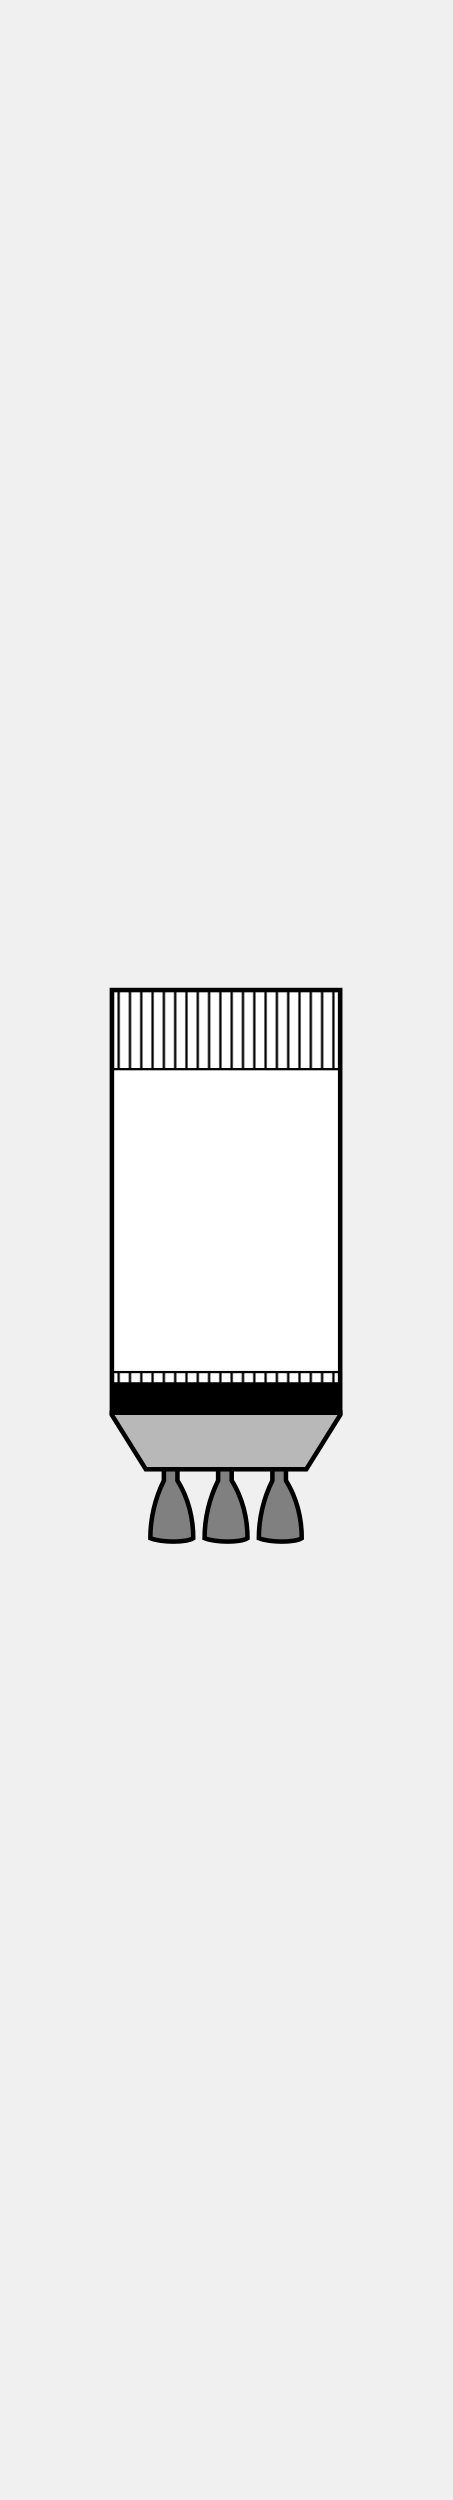
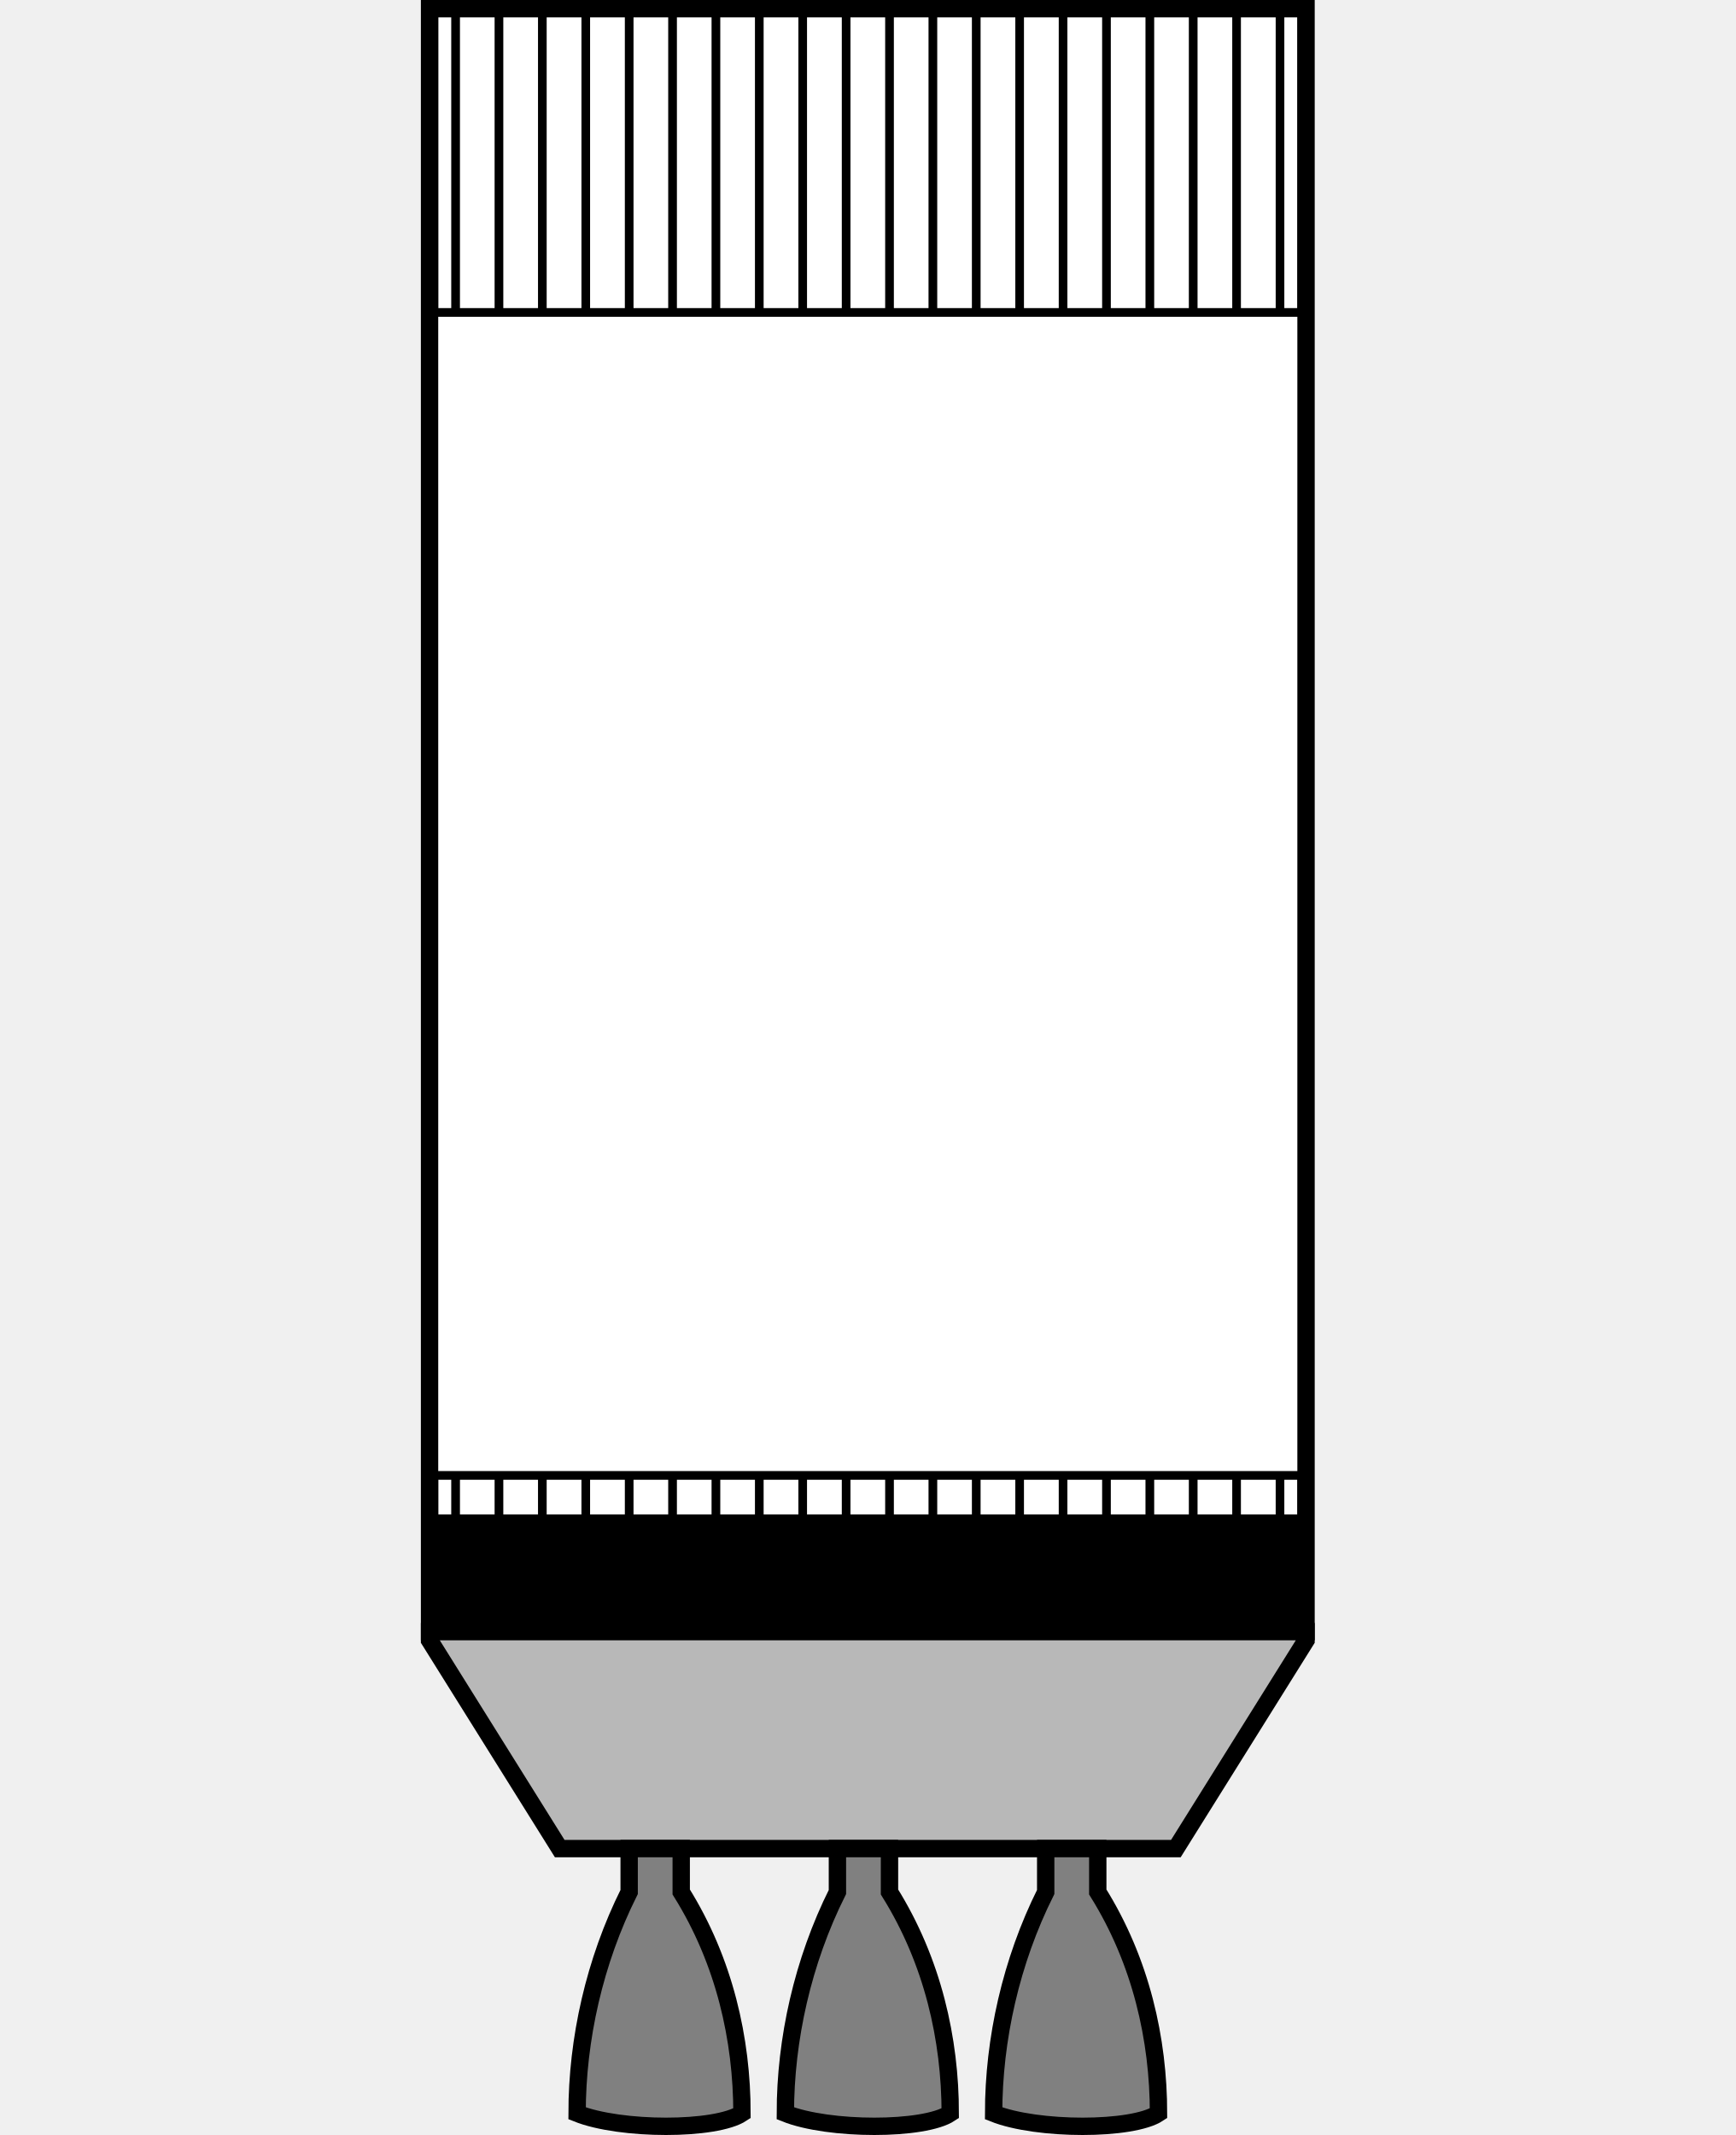
- <svg xmlns="http://www.w3.org/2000/svg" width="200" height="1106">
+ <svg xmlns="http://www.w3.org/2000/svg" width="200" height="246">
  <defs>
    <pattern id="strips" x="0" y="0" width="5" height="20" patternUnits="userSpaceOnUse">
      <rect x="2" width="1" height="20" />
    </pattern>
-     <g id="s2">
-       <rect width="101" height="187" x="49.5" fill="#fff" stroke-width="2" stroke="#000" />
-       <path d="M49.5,187 v1 l15,24 h71 l15,-24 v-1 Z" fill="#B8B8B8" stroke="#000" stroke-width="2" />
-       <rect fill="url(#strips)" x="50" stroke="#000" width="100" height="35" />
-       <use y="211" x="89.5" href="#r2" />
-       <use y="211" x="65.5" href="#r2" />
-       <use y="211" x="113.5" href="#r2" />
-       <rect fill="url(#strips)" x="50" y="169" stroke="#000" width="100" height="5" />
-       <rect width="101" height="13" fill="#000" y="174" x="49.5" />
-     </g>
    <g id="r2">
      <path d="M7,1 l0,5 c-4,8 -6,17 -6,25.5 c5,2 16,2 19,0 c0,-8.5 -2,-17.5 -7,-25.5 l0,-5 Z" fill="grey" stroke="#000" stroke-width="2" />
    </g>
  </defs>
-   <use y="438" href="#s2" />
+   <rect width="101" height="187" x="49.5" y="1" fill="#fff" stroke-width="2" stroke="#000" />
+   <path d="M49.5,188 v1 l15,24 h71 l15,-24 v-1 Z" fill="#B8B8B8" stroke="#000" stroke-width="2" />
+   <rect fill="url(#strips)" x="50" y="1" stroke="#000" width="100" height="35" />
+   <use y="212" x="89.5" href="#r2" />
+   <use y="212" x="65.5" href="#r2" />
+   <use y="212" x="113.5" href="#r2" />
+   <rect fill="url(#strips)" x="50" y="170" stroke="#000" width="100" height="5" />
+   <rect width="101" height="13" fill="#000" y="175" x="49.5" />
</svg>
